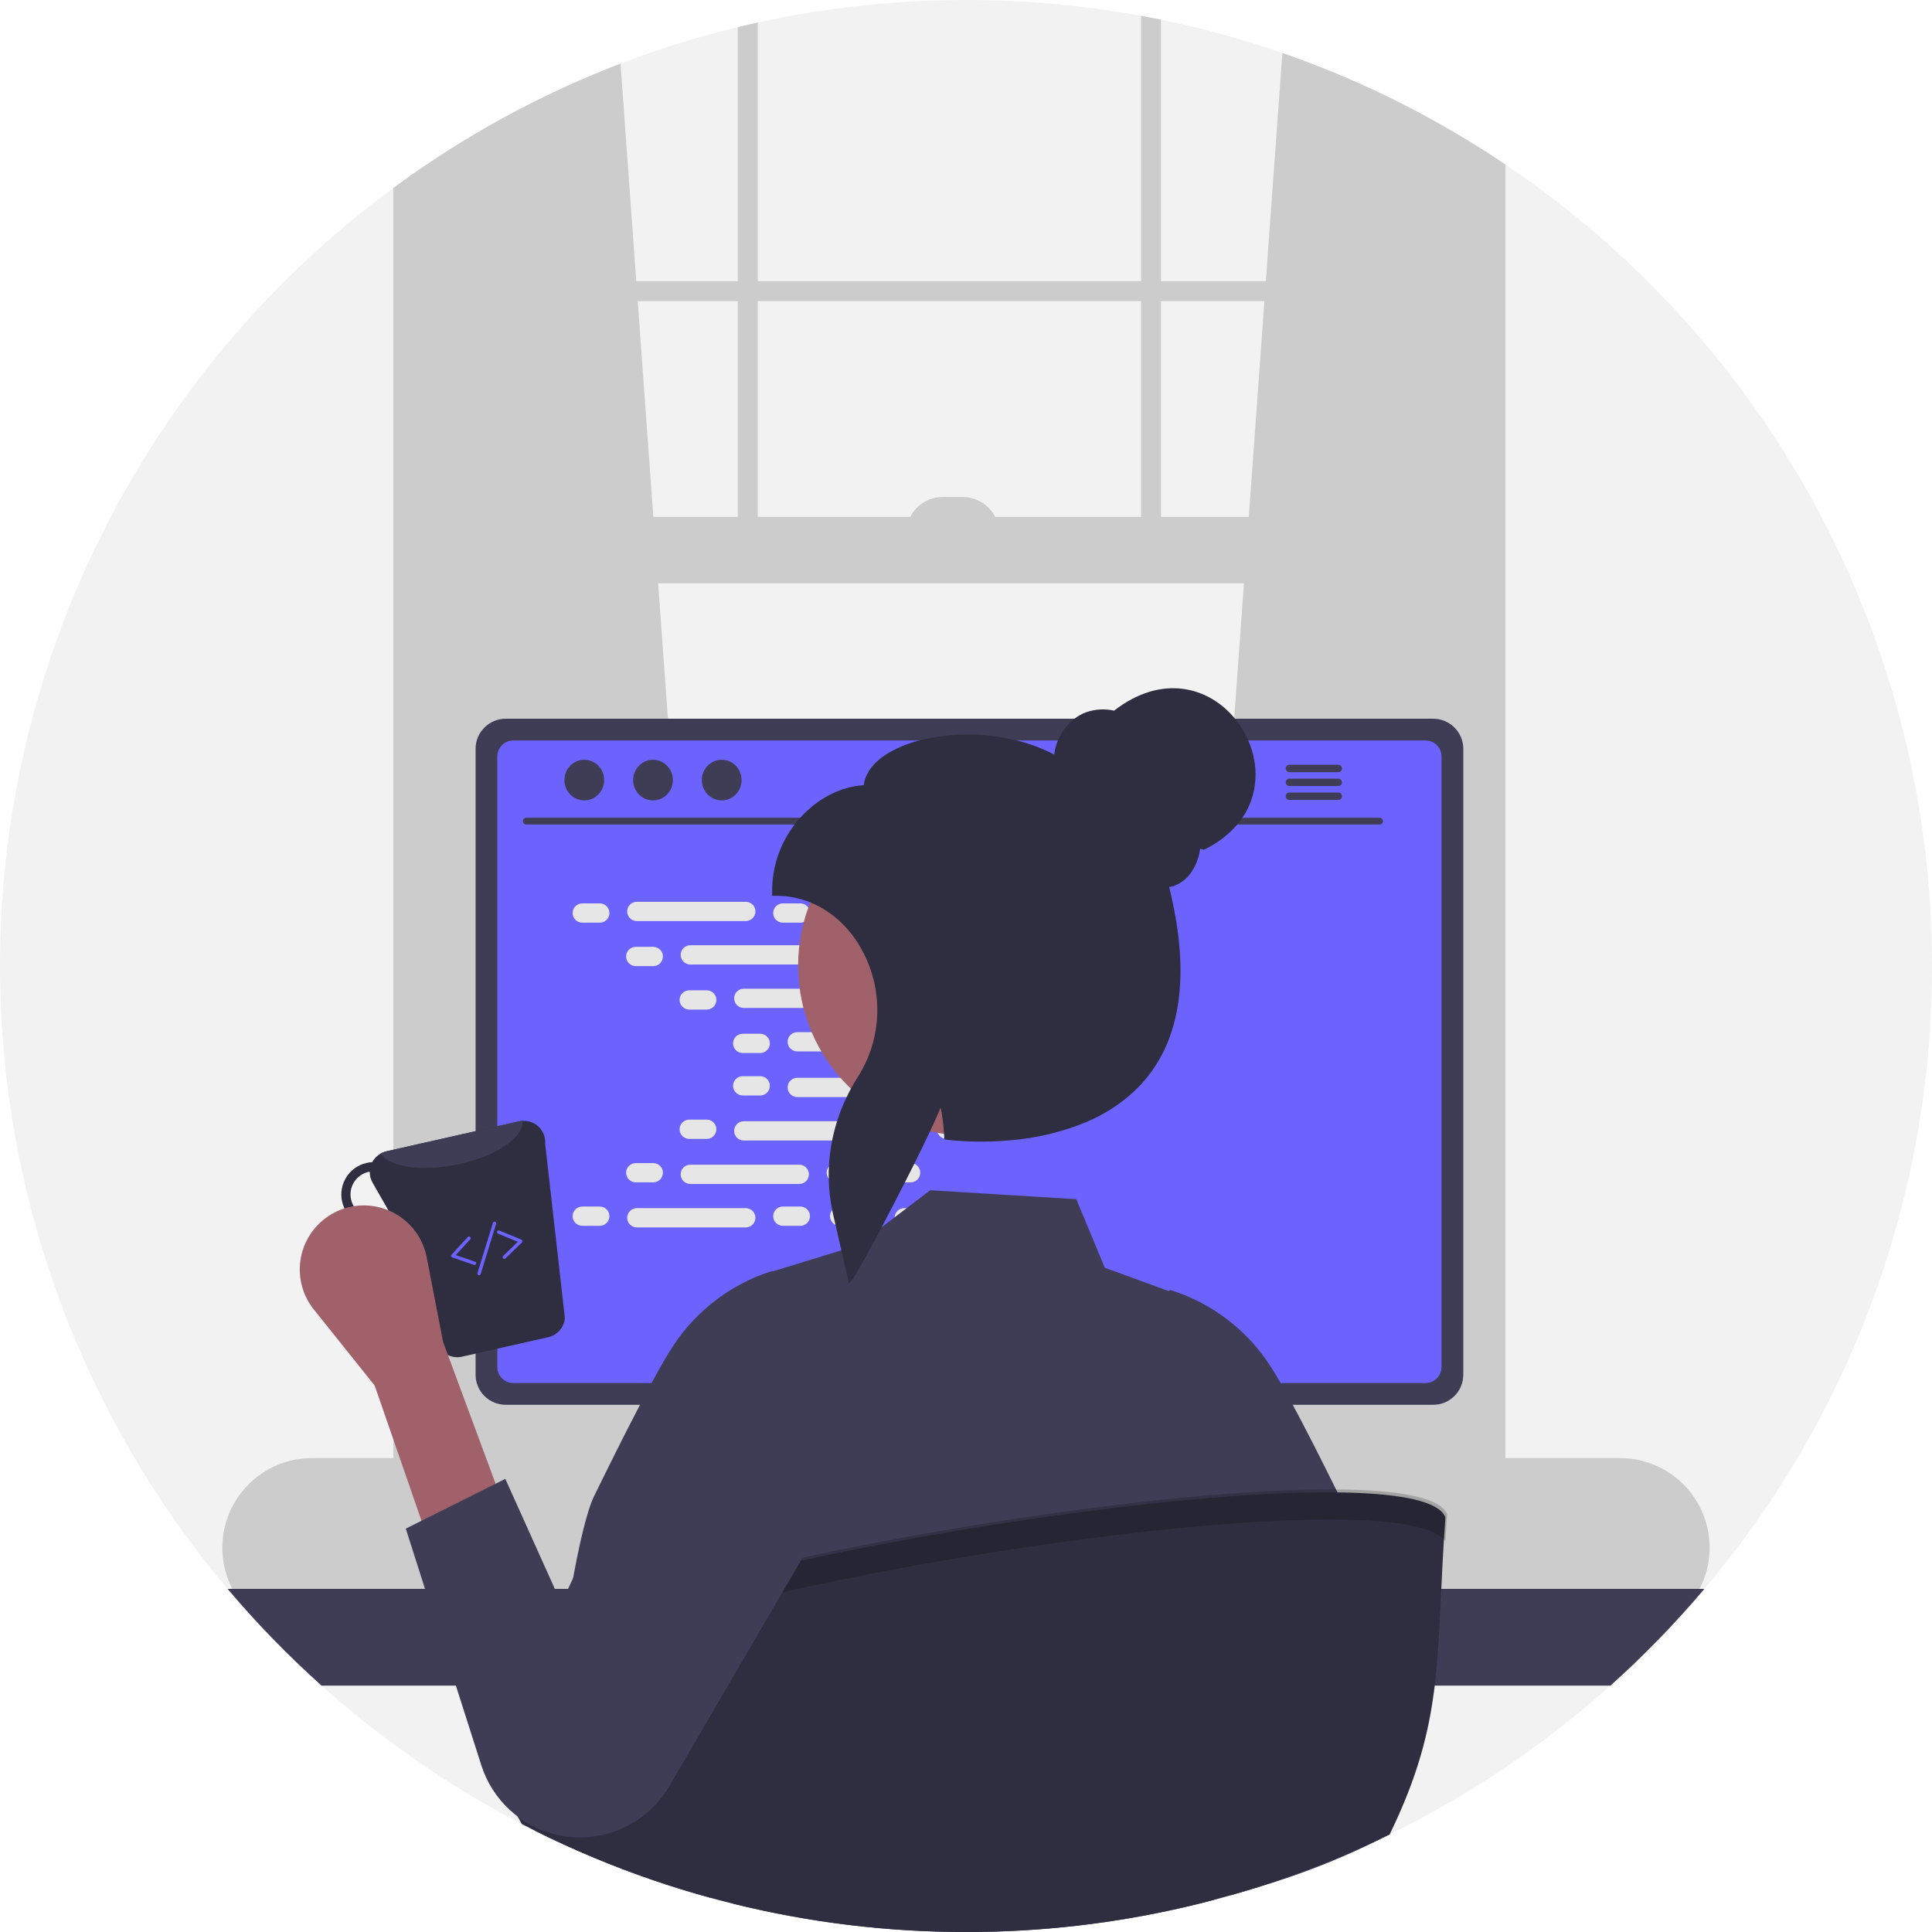
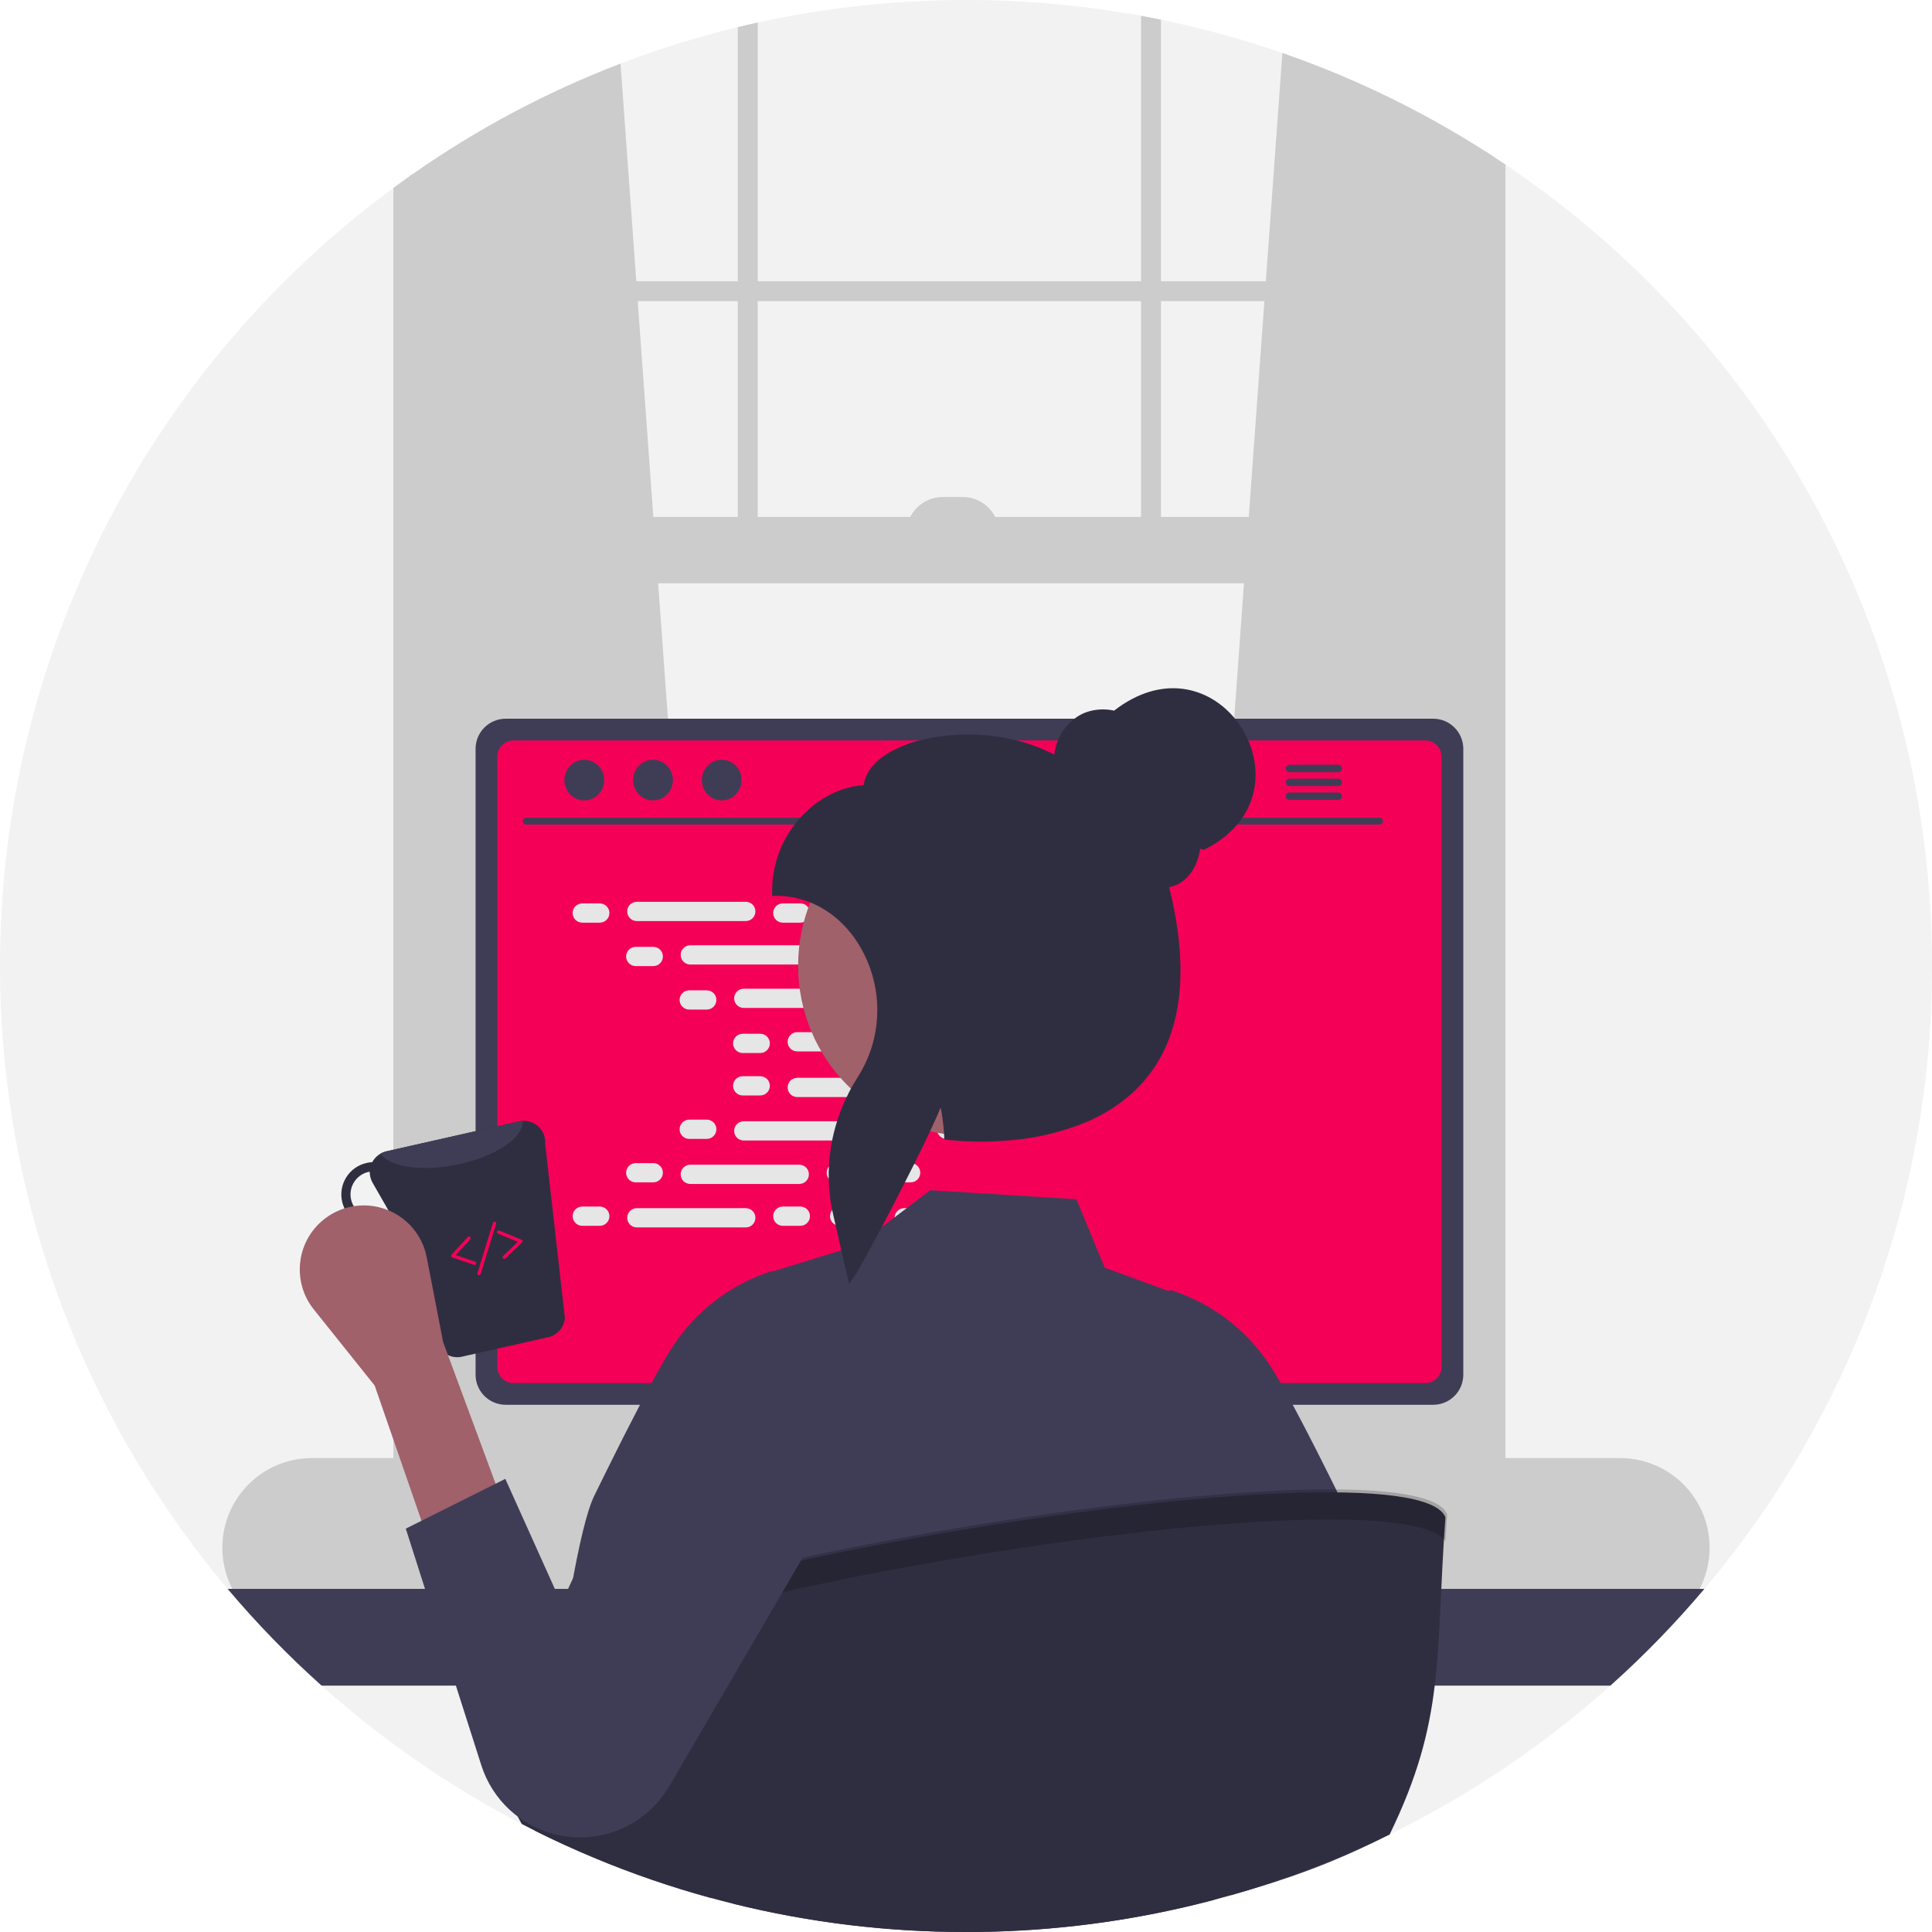
<svg xmlns="http://www.w3.org/2000/svg" data-name="Layer 1" width="578" height="578" viewBox="0 0 578 578">
  <path d="M889,450a287.861,287.861,0,0,1-68.09,186.34c-1.6,1.9-3.23,3.77-4.89,5.63a290.588,290.588,0,0,1-67.49,55.99q-8.67,5.205-17.72,9.81c-.61.31-1.23.62-1.84.92-.73.37-1.47.73-2.21,1.09A286.159,286.159,0,0,1,679.24,728q-2.55.72-5.11,1.4a288.588,288.588,0,0,1-65.84,9.49c-1.16.03-2.3.05-3.4.07-.39.01-.77.02-1.15.02-1.25.01-2.49.02-3.74.02a289.271,289.271,0,0,1-69.54-8.43q-3.42-.84-6.81-1.77a285.473,285.473,0,0,1-34.97-12.03q-9-3.75-17.68-8.09c-1.31-.66-2.62-1.32-3.91-2-.55-.27-1.09-.56-1.63-.84a290.458,290.458,0,0,1-81.65-64.06c-1.6-1.79-3.17-3.61-4.72-5.44a289.025,289.025,0,0,1,49.59-419.1c1.64-1.21,3.29-2.41,4.96-3.58q.495-.345.99-.69a286.753,286.753,0,0,1,97.1-43.85c1.98-.49,3.96-.95,5.96-1.38a291.798,291.798,0,0,1,114.68-2.01c1.99.37,3.98.75,5.96,1.16a287.281,287.281,0,0,1,97.1,39.43c.66.42,1.32.84,1.98,1.28,1.33.86,2.66,1.74,3.97,2.63A288.686,288.686,0,0,1,889,450Z" transform="translate(-311 -161)" fill="#f2f2f2" />
  <path d="M527,599.51l-92.37,8.2-.99.09V213.66q.495-.345.99-.69a288.323,288.323,0,0,1,62.01-32.94l4.72,65.1.43,5.96,4.67,64.56L507.9,335.51l18.93,261.7Z" transform="translate(-311 -161)" fill="#ccc" />
  <path d="M755.43,206.32c.66.42,1.32.84,1.98,1.28V607.8l-1.98-.18-91.37-8.11.17-2.3L683.16,335.51l1.44-19.86,4.67-64.56.43-5.96,4.95-68.27A287.687,287.687,0,0,1,755.43,206.32Z" transform="translate(-311 -161)" fill="#ccc" />
  <path d="M755.43,206.32V613.26c0,7.81-5.38,14.16-12,14.16H446.63c-5.48,0-10.13-4.36-11.54-10.31a16.108,16.108,0,0,1-.46-3.85V212.97q-.495.345-.99.69c-1.67,1.17-3.32,2.37-4.96,3.58V613.26a22.919,22.919,0,0,0,6.18,16,17.06,17.06,0,0,0,7.78,4.66,15.118,15.118,0,0,0,3.99.53h296.8a15.249,15.249,0,0,0,4-.53c7.98-2.15,13.95-10.59,13.95-20.66V210.23c-1.31-.89-2.64-1.77-3.97-2.63C756.75,207.16,756.09,206.74,755.43,206.32Z" transform="translate(-311 -161)" fill="#ccc" />
  <rect x="120.655" y="84.134" width="326.752" height="5.959" fill="#ccc" />
  <path d="M531.73,169.12c1.98-.49,3.96-.95,5.96-1.38V329.55h-5.96Z" transform="translate(-311 -161)" fill="#ccc" />
  <path d="M652.37,165.73c1.99.37,3.98.75,5.96,1.16V329.55h-5.96Z" transform="translate(-311 -161)" fill="#ccc" />
  <path d="M795.65,597.21H404.34a26.82,26.82,0,0,0,0,53.64H795.65a26.76,26.76,0,0,0,20.12-9.11,27.096,27.096,0,0,0,3.02-4.18,25.54,25.54,0,0,0,1.75-3.56,26.803,26.803,0,0,0-24.89-36.79Z" transform="translate(-311 -161)" fill="#ccc" />
  <rect x="122.642" y="154.649" width="324.766" height="19.863" fill="#ccc" />
  <path d="M282.045,148.69h5.959a10.925,10.925,0,0,1,10.925,10.925v0a0,0,0,0,1,0,0h-27.809a0,0,0,0,1,0,0v0a10.925,10.925,0,0,1,10.925-10.925Z" fill="#ccc" />
  <path d="M820.91,636.34a289.004,289.004,0,0,1-28.12,28.95H407.21a289.004,289.004,0,0,1-28.12-28.95Z" transform="translate(-311 -161)" fill="#3f3d56" />
  <path d="M632.28,536.07H567.36a3.175,3.175,0,0,0-1.03.16,3.448,3.448,0,0,0-2.43,3.3V642.09h71.85V539.53A3.463,3.463,0,0,0,632.28,536.07Zm-24.57,50.6a7.531,7.531,0,0,1-1.56,4.6,7.665,7.665,0,0,1-13.78-4.6v-11.9a7.67,7.67,0,0,1,15.34,0Z" transform="translate(-311 -161)" fill="#2f2e41" />
  <path d="M563.68,638.81v9.89a1.94,1.94,0,0,0,1.93,1.94h68.43a1.946,1.946,0,0,0,1.93-1.94v-9.89Z" transform="translate(-311 -161)" fill="#3f3d56" />
  <path d="M739.78,376.02H462.28a9.011,9.011,0,0,0-9,8.99V572.27a9.007,9.007,0,0,0,9,9h277.5a9.007,9.007,0,0,0,9-9V385.01A9.012,9.012,0,0,0,739.78,376.02Z" transform="translate(-311 -161)" fill="#3f3d56" />
-   <path d="M737.46,382.52H464.59a4.82,4.82,0,0,0-4.81,4.82V569.96a4.818,4.818,0,0,0,4.81,4.81H737.46a4.818,4.818,0,0,0,4.81-4.81V387.34A4.821,4.821,0,0,0,737.46,382.52Z" transform="translate(-311 -161)" fill="#6c63ff" />
+   <path d="M737.46,382.52H464.59a4.82,4.82,0,0,0-4.81,4.82V569.96a4.818,4.818,0,0,0,4.81,4.81H737.46a4.818,4.818,0,0,0,4.81-4.81V387.34A4.821,4.821,0,0,0,737.46,382.52Z" transform="translate(-311 -161)" fill="#f50057" />
  <path d="M687.24,650.48l-2.52-11.97a2.992,2.992,0,0,0-1.86-2.17,2.894,2.894,0,0,0-1.06-.2H524.49a2.895,2.895,0,0,0-1.06.2,2.993,2.993,0,0,0-1.86,2.17l-2.52,11.97a2.987,2.987,0,0,0,2.92,3.6H684.31a2.948,2.948,0,0,0,2.32-1.11A2.985,2.985,0,0,0,687.24,650.48Z" transform="translate(-311 -161)" fill="#2f2e41" />
  <rect x="214.643" y="477.296" width="5" height="3" rx="0.488" fill="#3f3d56" />
  <rect x="224.643" y="477.296" width="5" height="3" rx="0.488" fill="#3f3d56" />
  <rect x="234.643" y="477.296" width="5" height="3" rx="0.488" fill="#3f3d56" />
  <rect x="244.643" y="477.296" width="5" height="3" rx="0.488" fill="#3f3d56" />
  <rect x="254.643" y="477.296" width="5" height="3" rx="0.488" fill="#3f3d56" />
  <rect x="264.643" y="477.296" width="5" height="3" rx="0.488" fill="#3f3d56" />
  <rect x="274.643" y="477.296" width="5" height="3" rx="0.488" fill="#3f3d56" />
  <rect x="284.643" y="477.296" width="5" height="3" rx="0.488" fill="#3f3d56" />
  <rect x="294.643" y="477.296" width="5" height="3" rx="0.488" fill="#3f3d56" />
  <rect x="304.643" y="477.296" width="5" height="3" rx="0.488" fill="#3f3d56" />
  <rect x="314.643" y="477.296" width="5" height="3" rx="0.488" fill="#3f3d56" />
  <rect x="324.643" y="477.296" width="5" height="3" rx="0.488" fill="#3f3d56" />
  <rect x="334.643" y="477.296" width="5" height="3" rx="0.488" fill="#3f3d56" />
  <rect x="344.643" y="477.296" width="5" height="3" rx="0.488" fill="#3f3d56" />
  <rect x="354.643" y="477.296" width="5" height="3" rx="0.488" fill="#3f3d56" />
  <rect x="364.643" y="477.296" width="5" height="3" rx="0.488" fill="#3f3d56" />
  <rect x="214.525" y="482.296" width="5" height="3" rx="0.488" fill="#3f3d56" />
  <rect x="224.525" y="482.296" width="5" height="3" rx="0.488" fill="#3f3d56" />
  <rect x="234.525" y="482.296" width="5" height="3" rx="0.488" fill="#3f3d56" />
  <rect x="244.525" y="482.296" width="5" height="3" rx="0.488" fill="#3f3d56" />
  <rect x="254.525" y="482.296" width="5" height="3" rx="0.488" fill="#3f3d56" />
  <rect x="264.525" y="482.296" width="5" height="3" rx="0.488" fill="#3f3d56" />
  <rect x="274.525" y="482.296" width="5" height="3" rx="0.488" fill="#3f3d56" />
  <rect x="284.525" y="482.296" width="5" height="3" rx="0.488" fill="#3f3d56" />
  <rect x="294.525" y="482.296" width="5" height="3" rx="0.488" fill="#3f3d56" />
  <rect x="304.525" y="482.296" width="5" height="3" rx="0.488" fill="#3f3d56" />
  <rect x="314.525" y="482.296" width="5" height="3" rx="0.488" fill="#3f3d56" />
  <rect x="324.525" y="482.296" width="5" height="3" rx="0.488" fill="#3f3d56" />
  <rect x="334.525" y="482.296" width="5" height="3" rx="0.488" fill="#3f3d56" />
  <rect x="344.525" y="482.296" width="5" height="3" rx="0.488" fill="#3f3d56" />
  <rect x="354.525" y="482.296" width="5" height="3" rx="0.488" fill="#3f3d56" />
  <rect x="364.525" y="482.296" width="5" height="3" rx="0.488" fill="#3f3d56" />
  <rect x="262.525" y="488.296" width="40" height="3" rx="0.488" fill="#3f3d56" />
  <path d="M723.748,407.677H468.425a1.016,1.016,0,0,1,0-2.031H723.748a1.016,1.016,0,0,1,0,2.031Z" transform="translate(-311 -161)" fill="#3f3d56" />
  <ellipse cx="174.805" cy="233.379" rx="5.95" ry="6.083" fill="#3f3d56" />
  <ellipse cx="195.361" cy="233.379" rx="5.95" ry="6.083" fill="#3f3d56" />
  <ellipse cx="215.917" cy="233.379" rx="5.95" ry="6.083" fill="#3f3d56" />
  <path d="M711.37,389.8h-14.6a1.105,1.105,0,0,0,0,2.21h14.6a1.105,1.105,0,0,0,0-2.21Z" transform="translate(-311 -161)" fill="#3f3d56" />
  <path d="M711.37,393.95h-14.6a1.105,1.105,0,0,0,0,2.21h14.6a1.105,1.105,0,0,0,0-2.21Z" transform="translate(-311 -161)" fill="#3f3d56" />
  <path d="M711.37,398.1h-14.6a1.105,1.105,0,0,0,0,2.21h14.6a1.105,1.105,0,0,0,0-2.21Z" transform="translate(-311 -161)" fill="#3f3d56" />
  <rect x="171.314" y="270.273" width="11.006" height="5.76" rx="2.88" fill="#e6e6e6" />
  <rect x="231.314" y="270.273" width="11.006" height="5.76" rx="2.88" fill="#e6e6e6" />
  <rect x="248.314" y="270.273" width="11.006" height="5.76" rx="2.88" fill="#e6e6e6" />
  <rect x="187.634" y="269.793" width="38.366" height="5.76" rx="2.88" fill="#e6e6e6" />
  <rect x="267.634" y="269.793" width="38.366" height="5.76" rx="2.88" fill="#e6e6e6" />
  <rect x="187.314" y="283.273" width="11.006" height="5.76" rx="2.88" fill="#e6e6e6" />
  <rect x="247.314" y="283.273" width="11.006" height="5.76" rx="2.88" fill="#e6e6e6" />
  <rect x="264.314" y="283.273" width="11.006" height="5.76" rx="2.88" fill="#e6e6e6" />
  <rect x="203.634" y="282.793" width="38.366" height="5.76" rx="2.88" fill="#e6e6e6" />
  <rect x="283.634" y="282.793" width="38.366" height="5.76" rx="2.88" fill="#e6e6e6" />
  <rect x="203.314" y="296.273" width="11.006" height="5.76" rx="2.88" fill="#e6e6e6" />
  <rect x="263.314" y="296.273" width="11.006" height="5.76" rx="2.88" fill="#e6e6e6" />
  <rect x="280.314" y="296.273" width="11.006" height="5.76" rx="2.88" fill="#e6e6e6" />
  <rect x="219.634" y="295.793" width="38.366" height="5.76" rx="2.88" fill="#e6e6e6" />
  <rect x="299.634" y="295.793" width="38.366" height="5.76" rx="2.88" fill="#e6e6e6" />
  <rect x="219.314" y="309.273" width="11.006" height="5.76" rx="2.88" fill="#e6e6e6" />
  <rect x="279.314" y="309.273" width="11.006" height="5.76" rx="2.88" fill="#e6e6e6" />
  <rect x="296.314" y="309.273" width="11.006" height="5.76" rx="2.88" fill="#e6e6e6" />
  <rect x="235.634" y="308.793" width="38.366" height="5.76" rx="2.88" fill="#e6e6e6" />
  <rect x="231.314" y="360.967" width="11.006" height="5.76" rx="2.88" fill="#e6e6e6" />
  <rect x="248.314" y="360.967" width="11.006" height="5.76" rx="2.88" fill="#e6e6e6" />
  <rect x="267.634" y="361.447" width="38.366" height="5.76" rx="2.88" fill="#e6e6e6" />
  <rect x="171.314" y="360.967" width="11.006" height="5.76" rx="2.88" fill="#e6e6e6" />
  <rect x="187.634" y="361.447" width="38.366" height="5.76" rx="2.88" fill="#e6e6e6" />
  <rect x="187.314" y="347.967" width="11.006" height="5.76" rx="2.88" fill="#e6e6e6" />
  <rect x="247.314" y="347.967" width="11.006" height="5.76" rx="2.88" fill="#e6e6e6" />
  <rect x="264.314" y="347.967" width="11.006" height="5.76" rx="2.88" fill="#e6e6e6" />
  <rect x="203.634" y="348.447" width="38.366" height="5.76" rx="2.88" fill="#e6e6e6" />
  <rect x="203.314" y="334.967" width="11.006" height="5.76" rx="2.88" fill="#e6e6e6" />
  <rect x="263.314" y="334.967" width="11.006" height="5.76" rx="2.88" fill="#e6e6e6" />
  <rect x="280.314" y="334.967" width="11.006" height="5.76" rx="2.88" fill="#e6e6e6" />
  <rect x="219.634" y="335.447" width="38.366" height="5.76" rx="2.88" fill="#e6e6e6" />
  <rect x="219.314" y="321.967" width="11.006" height="5.76" rx="2.88" fill="#e6e6e6" />
  <rect x="279.314" y="321.967" width="11.006" height="5.76" rx="2.88" fill="#e6e6e6" />
  <rect x="296.314" y="321.967" width="11.006" height="5.76" rx="2.88" fill="#e6e6e6" />
  <rect x="235.634" y="322.447" width="38.366" height="5.76" rx="2.88" fill="#e6e6e6" />
  <path d="M726.81,709.77c-.61.31-1.23.62-1.84.92-15.8,7.9-28.44,12.39-45.73,17.31-1.46-16.3-2.87-44.95-4.24-62.71-.36-4.61-.72-8.48-1.07-11.21a15.182,15.182,0,0,0-.88-4.25l.06,4.25.15,11.21.87,64.11a288.588,288.588,0,0,1-65.84,9.49c-1.16.03-2.3.05-3.4.07-.39.01-.77.02-1.15.02-1.25.01-2.49.02-3.74.02a289.271,289.271,0,0,1-69.54-8.43c.49-16.13.98-44.46,1.45-65.28.1-4.07.19-7.86.29-11.21.19-7.16.39-12.32.58-14.05a4.361,4.361,0,0,0-.39.97,97.154,97.154,0,0,0-1.89,13.08c-.35,3.35-.7,7.14-1.05,11.21-1.86,21.63-3.8,51.04-5.8,63.51a285.473,285.473,0,0,1-34.97-12.03q-9-3.75-17.68-8.09c1.1-7.2,2.25-15.27,3.43-23.64.92-6.49,1.87-13.16,2.84-19.75,1.5-10.18,3.04-20.16,4.6-28.95,2.28-12.84,4.62-23.16,6.94-27.9,2.2-4.5,4.4-8.94,6.53-13.19.74-1.49,1.48-2.96,2.2-4.39.17-.34.34-.67.51-1,1.53-3.01,3.01-5.89,4.42-8.59,1.21-2.31,2.36-4.49,3.45-6.5,2.64-4.88,4.88-8.77,6.54-11.23a55.257,55.257,0,0,1,29.28-22.21l.3-.08.21.09,20.45-6.28,2.99-.92,2.01-.62,7.08-5.39,3.85-2.93,3.61-2.75,7.06-5.37,43.71,2.69,8.51,20.49,19.06,6.97.33-.15.29-.12.3.08a55.306,55.306,0,0,1,29.28,22.21c.94,1.41,2.08,3.27,3.37,5.52,1.1,1.91,2.3,4.09,3.6,6.5,1.85,3.43,3.87,7.3,6.01,11.49.47.92.95,1.86,1.43,2.81q1.335,2.64,2.71,5.39c2.13,4.25,4.33,8.69,6.53,13.2,1.91,3.91,3.84,11.95,5.74,22.18,1.57,8.5,3.13,18.52,4.64,28.95,1.98,13.52-.13,29.71,1.66,42.15C726.58,708.23,726.7,709,726.81,709.77Z" transform="translate(-311 -161)" fill="#3f3d56" />
  <circle cx="289.615" cy="288.888" r="50.836" fill="#a0616a" />
  <path d="M684.45,382.52a26.608,26.608,0,0,0-3.97-6.5c-7.72-9.43-21.76-13.58-36.17-2.42a15.279,15.279,0,0,0-8.35.48,12.91,12.91,0,0,0-3.52,1.94,15.97,15.97,0,0,0-4.94,6.5,15.522,15.522,0,0,0-1.1,4.23,50.565,50.565,0,0,0-11.23-4.23,60.34,60.34,0,0,0-29.13,0,36.544,36.544,0,0,0-8.78,3.48c-4.68,2.7-7.37,6.11-7.85,9.9-6.75.38-13.77,3.93-19,9.75-.59.65-1.16,1.33-1.69,2.03A32.709,32.709,0,0,0,542,427.73V429h1.27a26.87,26.87,0,0,1,10.15,1.98,27.585,27.585,0,0,1,5.89,3.25,28.764,28.764,0,0,1,3.37,2.8,33.483,33.483,0,0,1,6.12,8.05,37.459,37.459,0,0,1,4.08,24.71,36.2,36.2,0,0,1-1.52,5.76,37.584,37.584,0,0,1-3.71,7.63c-.06.09-.11.18-.17.27-.67,1.07-1.31,2.16-1.91,3.26-.45.82-.87,1.66-1.26,2.5a51.957,51.957,0,0,0-2.88,7.24,53.586,53.586,0,0,0-2.44,13.54c-.07,1.22-.09,2.44-.05,3.66a51.979,51.979,0,0,0,1.03,9.36c.09.42.18.83.27,1.25l.73,3.19,1.73,7.61,1.2,5.24,1.11,4.86,1.64-2.35c.56-.8,1.97-3.26,3.86-6.74,1.25-2.27,2.7-4.98,4.27-7.94,2.19-4.15,4.59-8.78,6.94-13.4.95-1.87,1.89-3.73,2.8-5.55,1.72-3.45,3.34-6.78,4.73-9.74,1.28-2.73,2.37-5.15,3.18-7.09.25,1.27.46,2.56.62,3.86.18,1.32.31,2.66.38,4,.02.2.03.41.04.61l.04.82.01.24,1.06.14a93.022,93.022,0,0,0,18.4.14h.01a74.862,74.862,0,0,0,23.56-5.71,49.257,49.257,0,0,0,11.8-7.24,41.3,41.3,0,0,0,4.66-4.52c.36-.41.71-.82,1.05-1.24a41.125,41.125,0,0,0,5.05-7.9,41.802,41.802,0,0,0,2.34-5.76c3.84-11.63,3.62-26.14-.66-43.38a9.923,9.923,0,0,0,3.27-1.26c3.14-1.89,5.32-5.64,6-10.22l1.08.29a30.104,30.104,0,0,0,10.01-7.54,24.115,24.115,0,0,0,1.54-2.03C687.58,398.45,687.62,389.81,684.45,382.52Z" transform="translate(-311 -161)" fill="#2f2e41" />
  <polygon points="206.32 475.296 214.817 442.504 222.32 470.8 206.32 475.296" opacity="0.2" />
  <path d="M743.43,614.93c-3.04,41.88.11,60.32-16.67,94.85A286.159,286.159,0,0,1,679.24,728q-2.55.72-5.11,1.4a288.588,288.588,0,0,1-65.84,9.49c-1.16.03-2.3.05-3.4.07-.39.01-.77.02-1.15.02-1.25.01-2.49.02-3.74.02a289.271,289.271,0,0,1-69.54-8.43q-3.42-.84-6.81-1.77a285.473,285.473,0,0,1-34.97-12.03q-9-3.75-17.68-8.09c-1.31-.66-2.62-1.32-3.91-2-6.63-11.66-10.4-25.84-10.48-42.88C461.2,634.44,733.29,589.61,743.43,614.93Z" transform="translate(-311 -161)" fill="#2f2e41" />
  <path d="M743.422,622.102c.155-2.593.329-5.271.531-8.06-10.14-25.32-282.23,19.51-286.82,48.87.013,2.692.128,5.304.321,7.855C468.57,641.789,727.059,599.181,743.422,622.102Z" transform="translate(-311 -161)" opacity="0.2" />
  <path d="M474.096,503.152a6.365,6.365,0,0,0-6.753-6.816,5.854,5.854,0,0,0-1.005.126l-39.762,8.983a6.548,6.548,0,0,0-4.209,3.235,8.184,8.184,0,0,0-1.727.251,9.661,9.661,0,0,0,4.271,18.845,9.794,9.794,0,0,0,3.895-1.884l13.474,37.941a6.329,6.329,0,0,0,6.941,3.046l25.849-5.842A6.416,6.416,0,0,0,480,555.32Zm-49.781,21.923a6.91,6.91,0,0,1-3.078-13.474c.126-.031.251,0,.377-.031a6.506,6.506,0,0,0,.848,3.266l4.931,8.606A6.505,6.505,0,0,1,424.314,525.074Z" transform="translate(-311 -161)" fill="#2f2e41" />
  <path d="M467.343,496.336c.377,5.025-8.229,10.804-19.755,13.097-10.585,2.167-20.07.659-22.739-3.298a6.025,6.025,0,0,1,1.728-.691l39.762-8.983A5.854,5.854,0,0,1,467.343,496.336Z" transform="translate(-311 -161)" fill="#3f3d56" />
  <path d="M439.843,623.905,462.177,612.738l-18.611-50.251-4.905-25.342a19.161,19.161,0,0,0-31.282-10.907h0a19.161,19.161,0,0,0-2.493,26.518l18.207,22.759Z" transform="translate(-311 -161)" fill="#a0616a" />
  <path d="M462.177,603.433l-29.778,14.889,22.599,70.809A30.977,30.977,0,0,0,477.333,709.847h0a30.977,30.977,0,0,0,33.737-14.197l59.925-102.714a31.62,31.62,0,0,0-10.196-42.982h0a31.62,31.62,0,0,0-45.296,12.765l-36.576,77.936Z" transform="translate(-311 -161)" fill="#3f3d56" />
-   <path d="M452.967,539.441a.496.496,0,0,1-.163-.027l-6.501-2.238a.499.499,0,0,1-.206-.811l4.835-5.265a.5.5,0,1,1,.736.676l-4.319,4.702,5.779,1.99a.5.5,0,0,1-.163.973Z" transform="translate(-311 -161)" fill="#6c63ff" />
-   <path d="M461.878,537.617a.5.5,0,0,1-.348-.859l4.395-4.249-5.903-2.433a.5.5,0,1,1,.381-.924l6.609,2.724a.5.5,0,0,1,.157.821l-4.943,4.779A.5.5,0,0,1,461.878,537.617Z" transform="translate(-311 -161)" fill="#6c63ff" />
-   <path d="M454.332,542.5a.482.482,0,0,1-.147-.022.5.5,0,0,1-.331-.625l4.615-15a.5.5,0,0,1,.956.295l-4.615,15A.5.5,0,0,1,454.332,542.5Z" transform="translate(-311 -161)" fill="#6c63ff" />
+   <path d="M452.967,539.441a.496.496,0,0,1-.163-.027l-6.501-2.238a.499.499,0,0,1-.206-.811l4.835-5.265a.5.5,0,1,1,.736.676l-4.319,4.702,5.779,1.99a.5.5,0,0,1-.163.973Z" transform="translate(-311 -161)" fill="#f50057" />
+   <path d="M461.878,537.617a.5.5,0,0,1-.348-.859l4.395-4.249-5.903-2.433a.5.5,0,1,1,.381-.924l6.609,2.724a.5.5,0,0,1,.157.821l-4.943,4.779A.5.5,0,0,1,461.878,537.617Z" transform="translate(-311 -161)" fill="#f50057" />
+   <path d="M454.332,542.5a.482.482,0,0,1-.147-.022.5.5,0,0,1-.331-.625l4.615-15a.5.5,0,0,1,.956.295l-4.615,15A.5.5,0,0,1,454.332,542.5Z" transform="translate(-311 -161)" fill="#f50057" />
</svg>
